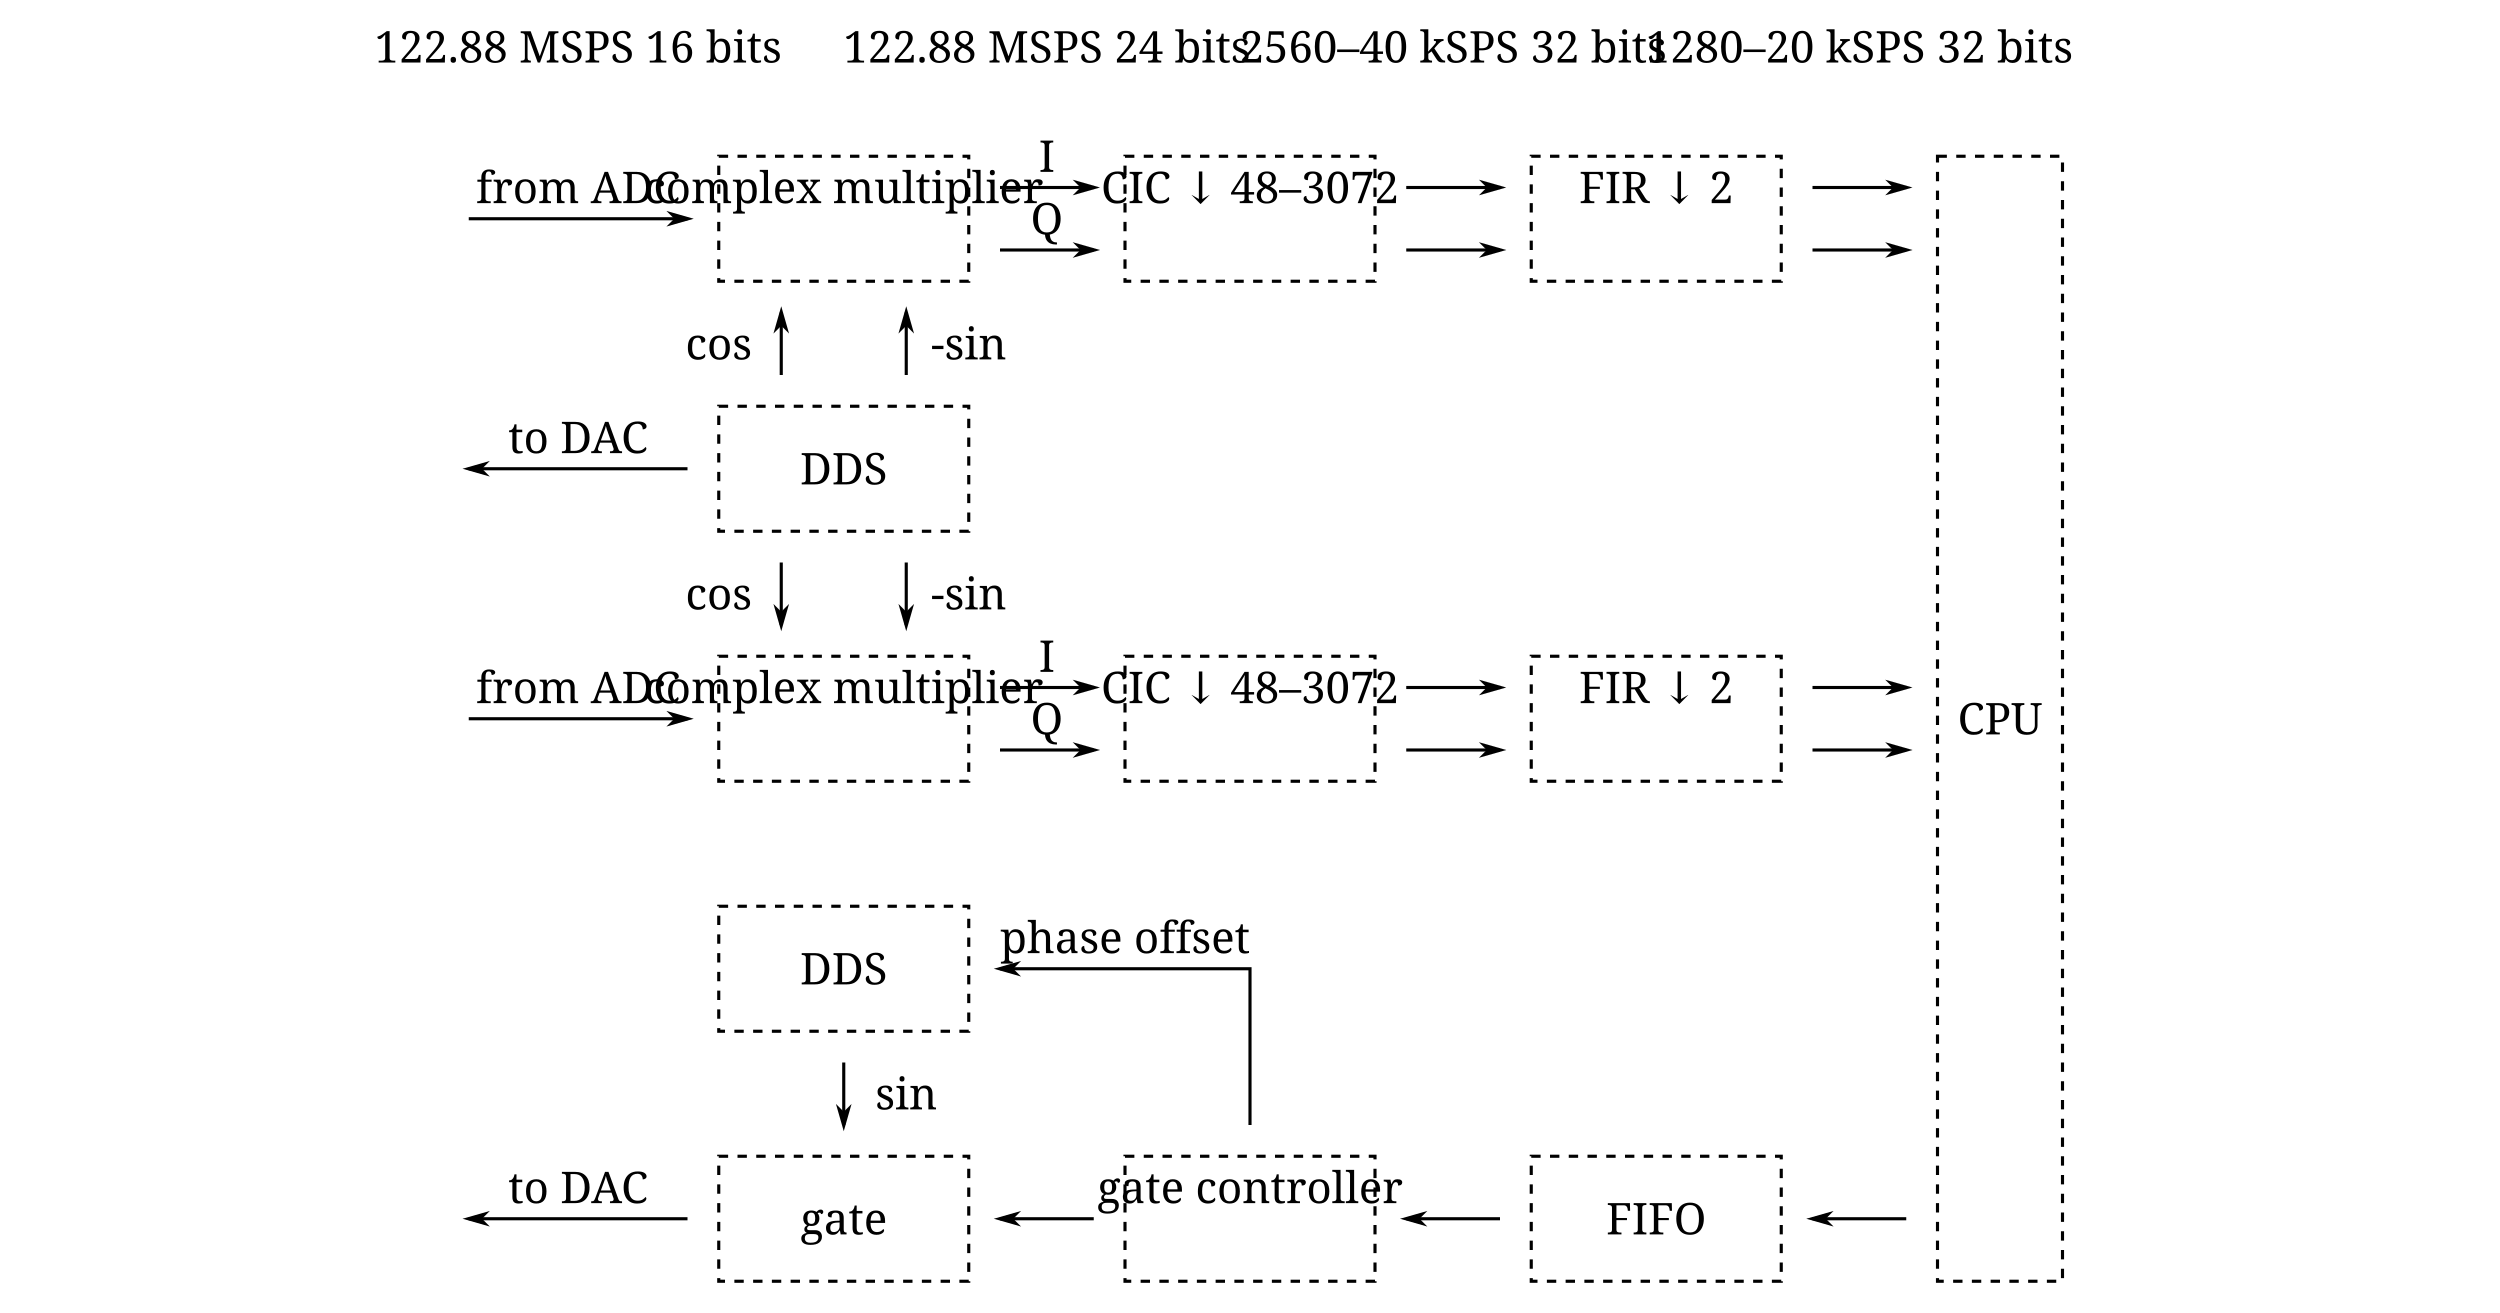
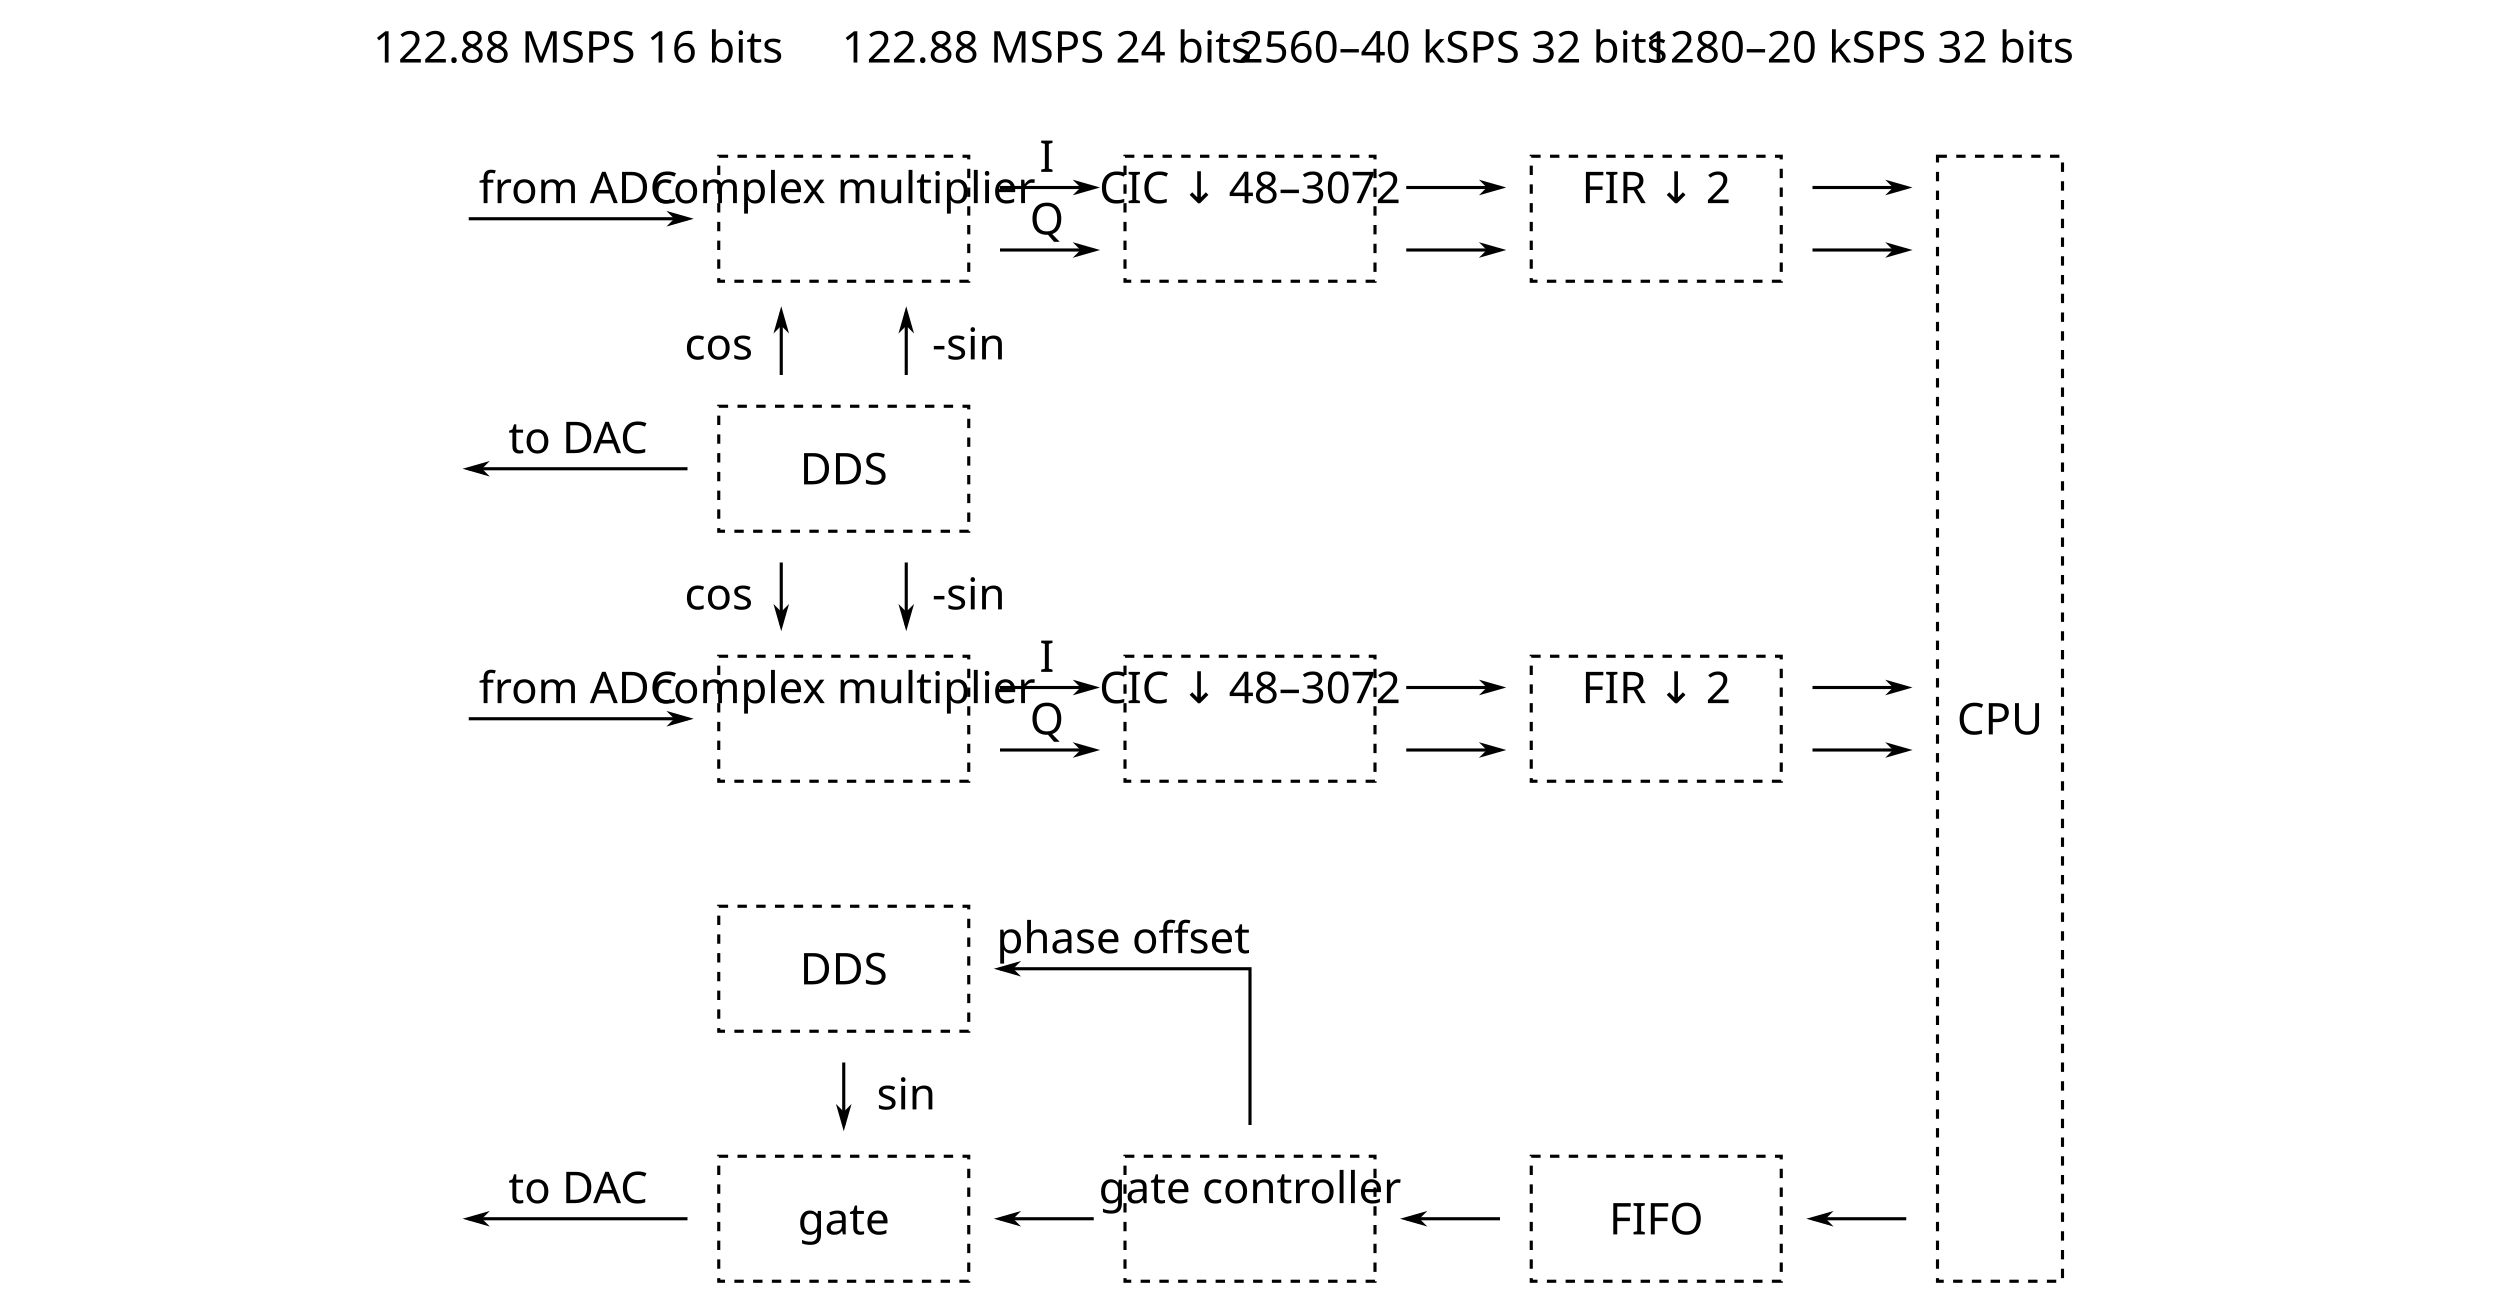
<svg xmlns="http://www.w3.org/2000/svg" width="800" height="420" version="1.1">
  <defs>
    <marker id="Arrow1L" overflow="visible" markerHeight="5" markerWidth="8.75" orient="auto-start-reverse" preserveAspectRatio="xMidYMid" refX="4.25" viewBox="0 0 8.75 5">
      <path transform="scale(-.5)" d="m0 0 5-5-17.5 5 17.5 5z" fill="context-stroke" fill-rule="evenodd" />
    </marker>
  </defs>
-   <text x="335" y="55" fill="#000000" font-family="Cambria" font-size="14px" text-align="center" text-anchor="middle" style="line-height:1.25">
+   <text x="335" y="55" fill="#000000" font-family="Carlito" font-size="14px" text-align="center" text-anchor="middle" style="line-height:1.25">
    <tspan>I</tspan>
  </text>
-   <text x="335" y="75" fill="#000000" font-family="Cambria" font-size="14px" text-align="center" text-anchor="middle" style="line-height:1.25">
+   <text x="335" y="75" fill="#000000" font-family="Carlito" font-size="14px" text-align="center" text-anchor="middle" style="line-height:1.25">
    <tspan>Q</tspan>
  </text>
-   <text x="185" y="20" fill="#000000" font-family="Cambria" font-size="14px" text-align="center" text-anchor="middle" style="line-height:1.25">
+   <text x="185" y="20" fill="#000000" font-family="Carlito" font-size="14px" text-align="center" text-anchor="middle" style="line-height:1.25">
    <tspan>122.88 MSPS</tspan>
    <tspan>16 bits</tspan>
  </text>
-   <text x="335" y="20" fill="#000000" font-family="Cambria" font-size="14px" text-align="center" text-anchor="middle" style="line-height:1.25">
+   <text x="335" y="20" fill="#000000" font-family="Carlito" font-size="14px" text-align="center" text-anchor="middle" style="line-height:1.25">
    <tspan>122.88 MSPS</tspan>
    <tspan>24 bits</tspan>
  </text>
  <path d="m320 60h30" fill="none" marker-end="url(#Arrow1L)" stroke="#000000" />
  <path d="m320 80h30" fill="none" marker-end="url(#Arrow1L)" stroke="#000000" />
-   <text x="270" y="65" fill="#000000" font-family="Cambria" font-size="14px" text-align="center" text-anchor="middle" style="line-height:1.25">
+   <text x="270" y="65" fill="#000000" font-family="Carlito" font-size="14px" text-align="center" text-anchor="middle" style="line-height:1.25">
    <tspan>complex</tspan>
    <tspan>multiplier</tspan>
  </text>
  <rect x="230" y="50" width="80" height="40" fill="none" stroke="#000000" stroke-dasharray="3, 3" />
  <rect x="360" y="50" width="80" height="40" fill="none" stroke="#000000" stroke-dasharray="3, 3" />
  <rect x="490" y="50" width="80" height="40" fill="none" stroke="#000000" stroke-dasharray="3, 3" />
-   <text x="400" y="65" fill="#000000" font-family="Cambria" font-size="14px" text-align="center" text-anchor="middle" style="line-height:1.25">
+   <text x="400" y="65" fill="#000000" font-family="Carlito" font-size="14px" text-align="center" text-anchor="middle" style="line-height:1.25">
    <tspan>CIC</tspan>
    <tspan>↓ 48–3072</tspan>
  </text>
-   <text x="530" y="65" fill="#000000" font-family="Cambria" font-size="14px" text-align="center" text-anchor="middle" style="line-height:1.25">
+   <text x="530" y="65" fill="#000000" font-family="Carlito" font-size="14px" text-align="center" text-anchor="middle" style="line-height:1.25">
    <tspan>FIR</tspan>
    <tspan>↓ 2</tspan>
  </text>
-   <text x="640" y="235" fill="#000000" font-family="Cambria" font-size="14px" text-align="center" text-anchor="middle" style="line-height:1.25">
+   <text x="640" y="235" fill="#000000" font-family="Carlito" font-size="14px" text-align="center" text-anchor="middle" style="line-height:1.25">
    <tspan>CPU</tspan>
  </text>
-   <text x="465" y="20" fill="#000000" font-family="Cambria" font-size="14px" text-align="center" text-anchor="middle" style="line-height:1.25">
+   <text x="465" y="20" fill="#000000" font-family="Carlito" font-size="14px" text-align="center" text-anchor="middle" style="line-height:1.25">
    <tspan>2560–40 kSPS</tspan>
    <tspan>32 bits</tspan>
  </text>
  <path d="m250 120v-20" fill="none" marker-end="url(#Arrow1L)" stroke="#000000" />
  <path d="m290 120v-20" fill="none" marker-end="url(#Arrow1L)" stroke="#000000" />
-   <text x="230" y="115" fill="#000000" font-family="Cambria" font-size="14px" text-align="center" text-anchor="middle" style="line-height:1.25">
+   <text x="230" y="115" fill="#000000" font-family="Carlito" font-size="14px" text-align="center" text-anchor="middle" style="line-height:1.25">
    <tspan>cos</tspan>
  </text>
-   <text x="310" y="115" fill="#000000" font-family="Cambria" font-size="14px" text-align="center" text-anchor="middle" style="line-height:1.25">
+   <text x="310" y="115" fill="#000000" font-family="Carlito" font-size="14px" text-align="center" text-anchor="middle" style="line-height:1.25">
    <tspan>-sin</tspan>
  </text>
  <path d="m150 70h70" fill="none" marker-end="url(#Arrow1L)" stroke="#000000" />
-   <text x="185" y="65" fill="#000000" font-family="Cambria" font-size="14px" text-align="center" text-anchor="middle" style="line-height:1.25">
+   <text x="185" y="65" fill="#000000" font-family="Carlito" font-size="14px" text-align="center" text-anchor="middle" style="line-height:1.25">
    <tspan>from ADC</tspan>
  </text>
  <rect x="490" y="370" width="80" height="40" fill="none" stroke="#000000" stroke-dasharray="3, 3" />
-   <text x="530" y="395" fill="#000000" font-family="Cambria" font-size="14px" text-align="center" text-anchor="middle" style="line-height:1.25">
+   <text x="530" y="395" fill="#000000" font-family="Carlito" font-size="14px" text-align="center" text-anchor="middle" style="line-height:1.25">
    <tspan>FIFO</tspan>
  </text>
  <rect x="360" y="370" width="80" height="40" fill="none" stroke="#000000" stroke-dasharray="3, 3" />
-   <text x="400" y="385" fill="#000000" font-family="Cambria" font-size="14px" text-align="center" text-anchor="middle" style="line-height:1.25">
+   <text x="400" y="385" fill="#000000" font-family="Carlito" font-size="14px" text-align="center" text-anchor="middle" style="line-height:1.25">
    <tspan>gate</tspan>
    <tspan>controller</tspan>
  </text>
  <rect x="230" y="130" width="80" height="40" fill="none" stroke="#000000" stroke-dasharray="3, 3" />
-   <text x="270" y="155" fill="#000000" font-family="Cambria" font-size="14px" text-align="center" text-anchor="middle" style="line-height:1.25">
+   <text x="270" y="155" fill="#000000" font-family="Carlito" font-size="14px" text-align="center" text-anchor="middle" style="line-height:1.25">
    <tspan>DDS</tspan>
  </text>
  <path d="m450 60h30" fill="none" marker-end="url(#Arrow1L)" stroke="#000000" />
  <path d="m450 80h30" fill="none" marker-end="url(#Arrow1L)" stroke="#000000" />
  <path d="m580 60h30" fill="none" marker-end="url(#Arrow1L)" stroke="#000000" />
  <path d="m580 80h30" fill="none" marker-end="url(#Arrow1L)" stroke="#000000" />
  <rect x="620" y="50" width="40" height="360" fill="none" stroke="#000000" stroke-dasharray="3, 3" />
-   <text x="185" y="385" fill="#000000" font-family="Cambria" font-size="14px" text-align="center" text-anchor="middle" style="line-height:1.25">
+   <text x="185" y="385" fill="#000000" font-family="Carlito" font-size="14px" text-align="center" text-anchor="middle" style="line-height:1.25">
    <tspan>to DAC</tspan>
  </text>
  <path d="m480 390h-30" fill="none" marker-end="url(#Arrow1L)" stroke="#000000" />
  <path d="m610 390h-30" fill="none" marker-end="url(#Arrow1L)" stroke="#000000" />
  <path d="m350 390h-30" fill="none" marker-end="url(#Arrow1L)" stroke="#000000" />
  <path d="m220 390h-70" fill="none" marker-end="url(#Arrow1L)" stroke="#000000" />
-   <text x="270" y="395" fill="#000000" font-family="Cambria" font-size="14px" text-align="center" text-anchor="middle" style="line-height:1.25">
+   <text x="270" y="395" fill="#000000" font-family="Carlito" font-size="14px" text-align="center" text-anchor="middle" style="line-height:1.25">
    <tspan>gate</tspan>
  </text>
  <rect x="230" y="370" width="80" height="40" fill="none" stroke="#000000" stroke-dasharray="3, 3" />
-   <text x="595" y="20" fill="#000000" font-family="Cambria" font-size="14px" text-align="center" text-anchor="middle" style="line-height:1.25">
+   <text x="595" y="20" fill="#000000" font-family="Carlito" font-size="14px" text-align="center" text-anchor="middle" style="line-height:1.25">
    <tspan>1280–20 kSPS</tspan>
    <tspan>32 bits</tspan>
  </text>
  <rect x="230" y="290" width="80" height="40" fill="none" stroke="#000000" stroke-dasharray="3, 3" />
-   <text x="270" y="315" fill="#000000" font-family="Cambria" font-size="14px" text-align="center" text-anchor="middle" style="line-height:1.25">
+   <text x="270" y="315" fill="#000000" font-family="Carlito" font-size="14px" text-align="center" text-anchor="middle" style="line-height:1.25">
    <tspan>DDS</tspan>
  </text>
-   <text x="290" y="355" fill="#000000" font-family="Cambria" font-size="14px" text-align="center" text-anchor="middle" style="line-height:1.25">
+   <text x="290" y="355" fill="#000000" font-family="Carlito" font-size="14px" text-align="center" text-anchor="middle" style="line-height:1.25">
    <tspan>sin</tspan>
  </text>
  <path d="m270 340v20" fill="none" marker-end="url(#Arrow1L)" stroke="#000000" />
  <path d="m400 360v-50h-80" fill="none" marker-end="url(#Arrow1L)" stroke="#000000" />
-   <text x="185" y="145" fill="#000000" font-family="Cambria" font-size="14px" text-align="center" text-anchor="middle" style="line-height:1.25">
+   <text x="185" y="145" fill="#000000" font-family="Carlito" font-size="14px" text-align="center" text-anchor="middle" style="line-height:1.25">
    <tspan>to DAC</tspan>
  </text>
  <path d="m220 150h-70" fill="none" marker-end="url(#Arrow1L)" stroke="#000000" />
-   <text x="400" y="305" fill="#000000" font-family="Cambria" font-size="14px" text-align="end" text-anchor="end" style="line-height:1.25">
+   <text x="400" y="305" fill="#000000" font-family="Carlito" font-size="14px" text-align="end" text-anchor="end" style="line-height:1.25">
    <tspan>phase offset</tspan>
  </text>
-   <text x="335" y="215" fill="#000000" font-family="Cambria" font-size="14px" text-align="center" text-anchor="middle" style="line-height:1.25">
+   <text x="335" y="215" fill="#000000" font-family="Carlito" font-size="14px" text-align="center" text-anchor="middle" style="line-height:1.25">
    <tspan>I</tspan>
  </text>
-   <text x="335" y="235" fill="#000000" font-family="Cambria" font-size="14px" text-align="center" text-anchor="middle" style="line-height:1.25">
+   <text x="335" y="235" fill="#000000" font-family="Carlito" font-size="14px" text-align="center" text-anchor="middle" style="line-height:1.25">
    <tspan>Q</tspan>
  </text>
  <path d="m320 220h30" fill="none" marker-end="url(#Arrow1L)" stroke="#000000" />
  <path d="m320 240h30" fill="none" marker-end="url(#Arrow1L)" stroke="#000000" />
-   <text x="270" y="225" fill="#000000" font-family="Cambria" font-size="14px" text-align="center" text-anchor="middle" style="line-height:1.25">
+   <text x="270" y="225" fill="#000000" font-family="Carlito" font-size="14px" text-align="center" text-anchor="middle" style="line-height:1.25">
    <tspan>complex</tspan>
    <tspan>multiplier</tspan>
  </text>
  <rect x="230" y="210" width="80" height="40" fill="none" stroke="#000000" stroke-dasharray="3, 3" />
  <rect x="360" y="210" width="80" height="40" fill="none" stroke="#000000" stroke-dasharray="3, 3" />
  <rect x="490" y="210" width="80" height="40" fill="none" stroke="#000000" stroke-dasharray="3, 3" />
-   <text x="400" y="225" fill="#000000" font-family="Cambria" font-size="14px" text-align="center" text-anchor="middle" style="line-height:1.25">
+   <text x="400" y="225" fill="#000000" font-family="Carlito" font-size="14px" text-align="center" text-anchor="middle" style="line-height:1.25">
    <tspan>CIC</tspan>
    <tspan>↓ 48–3072</tspan>
  </text>
-   <text x="530" y="225" fill="#000000" font-family="Cambria" font-size="14px" text-align="center" text-anchor="middle" style="line-height:1.25">
+   <text x="530" y="225" fill="#000000" font-family="Carlito" font-size="14px" text-align="center" text-anchor="middle" style="line-height:1.25">
    <tspan>FIR</tspan>
    <tspan>↓ 2</tspan>
  </text>
  <path d="m150 230h70" fill="none" marker-end="url(#Arrow1L)" stroke="#000000" />
-   <text x="185" y="225" fill="#000000" font-family="Cambria" font-size="14px" text-align="center" text-anchor="middle" style="line-height:1.25">
+   <text x="185" y="225" fill="#000000" font-family="Carlito" font-size="14px" text-align="center" text-anchor="middle" style="line-height:1.25">
    <tspan>from ADC</tspan>
  </text>
  <path d="m450 220h30" fill="none" marker-end="url(#Arrow1L)" stroke="#000000" />
  <path d="m450 240h30" fill="none" marker-end="url(#Arrow1L)" stroke="#000000" />
  <path d="m580 220h30" fill="none" marker-end="url(#Arrow1L)" stroke="#000000" />
  <path d="m580 240h30" fill="none" marker-end="url(#Arrow1L)" stroke="#000000" />
  <path d="m250 180v20" fill="none" marker-end="url(#Arrow1L)" stroke="#000000" />
  <path d="m290 180v20" fill="none" marker-end="url(#Arrow1L)" stroke="#000000" />
-   <text x="230" y="195" fill="#000000" font-family="Cambria" font-size="14px" text-align="center" text-anchor="middle" style="line-height:1.25">
+   <text x="230" y="195" fill="#000000" font-family="Carlito" font-size="14px" text-align="center" text-anchor="middle" style="line-height:1.25">
    <tspan>cos</tspan>
  </text>
-   <text x="310" y="195" fill="#000000" font-family="Cambria" font-size="14px" text-align="center" text-anchor="middle" style="line-height:1.25">
+   <text x="310" y="195" fill="#000000" font-family="Carlito" font-size="14px" text-align="center" text-anchor="middle" style="line-height:1.25">
    <tspan>-sin</tspan>
  </text>
</svg>
